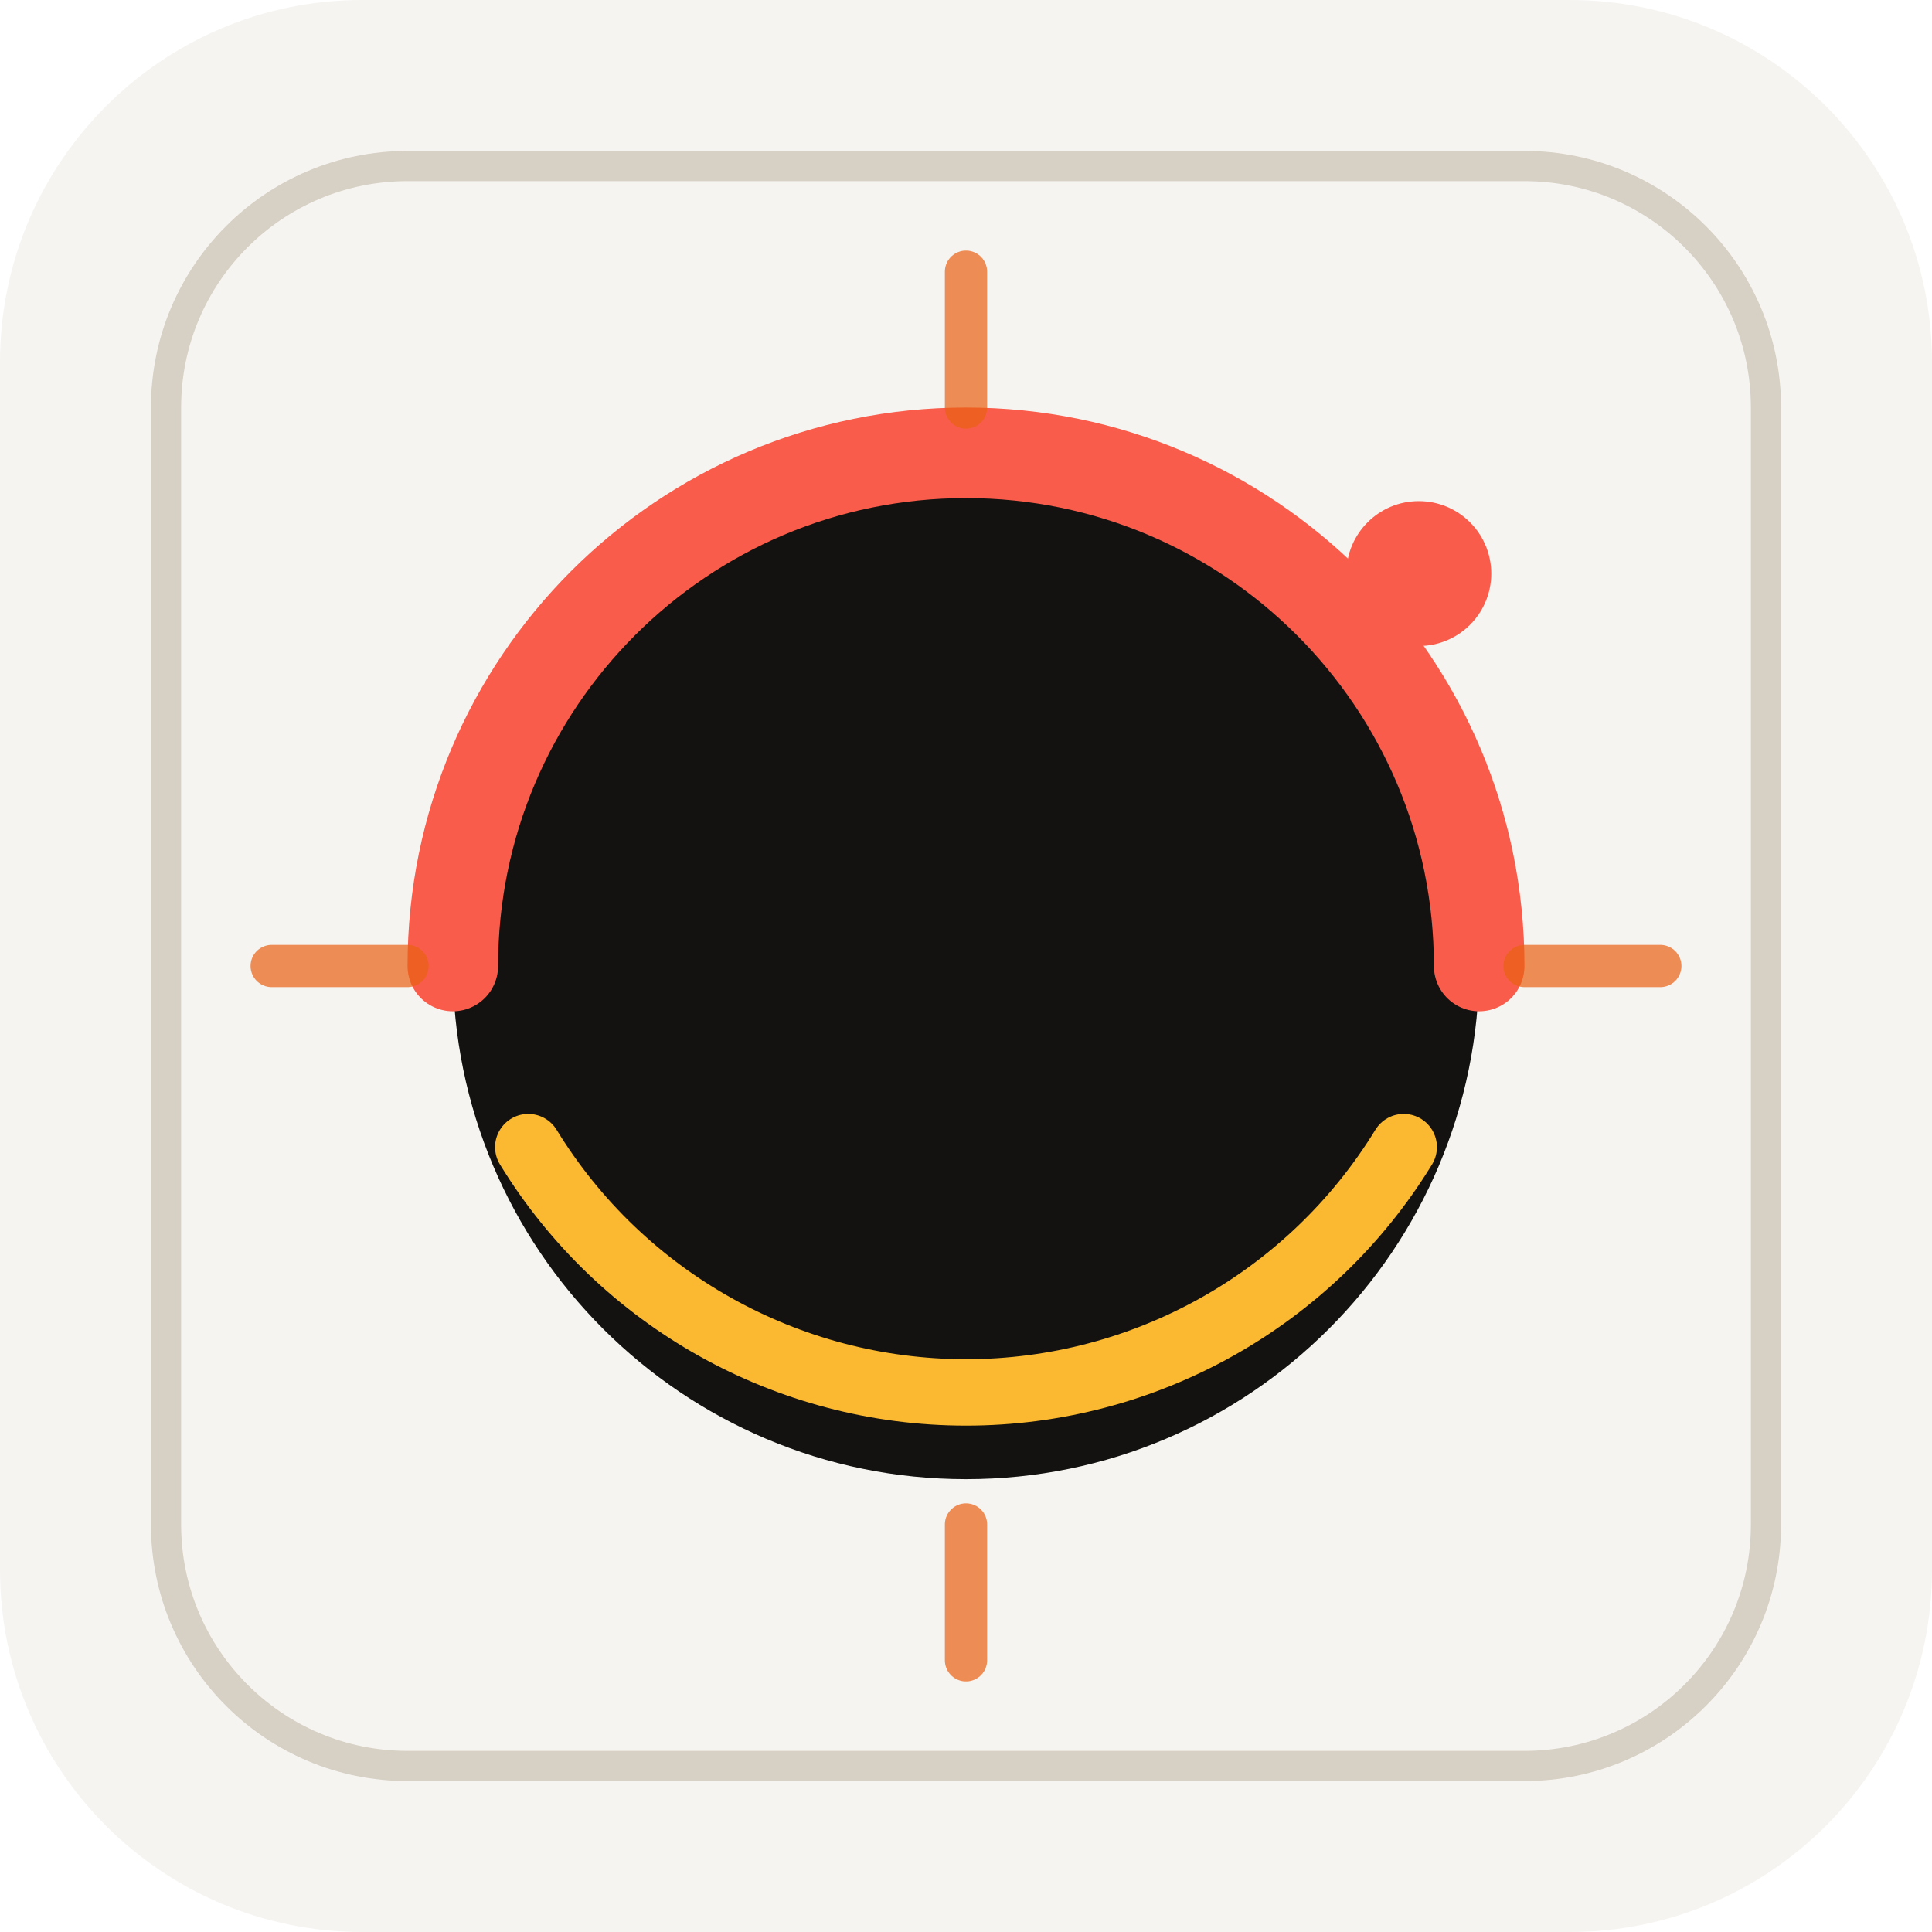
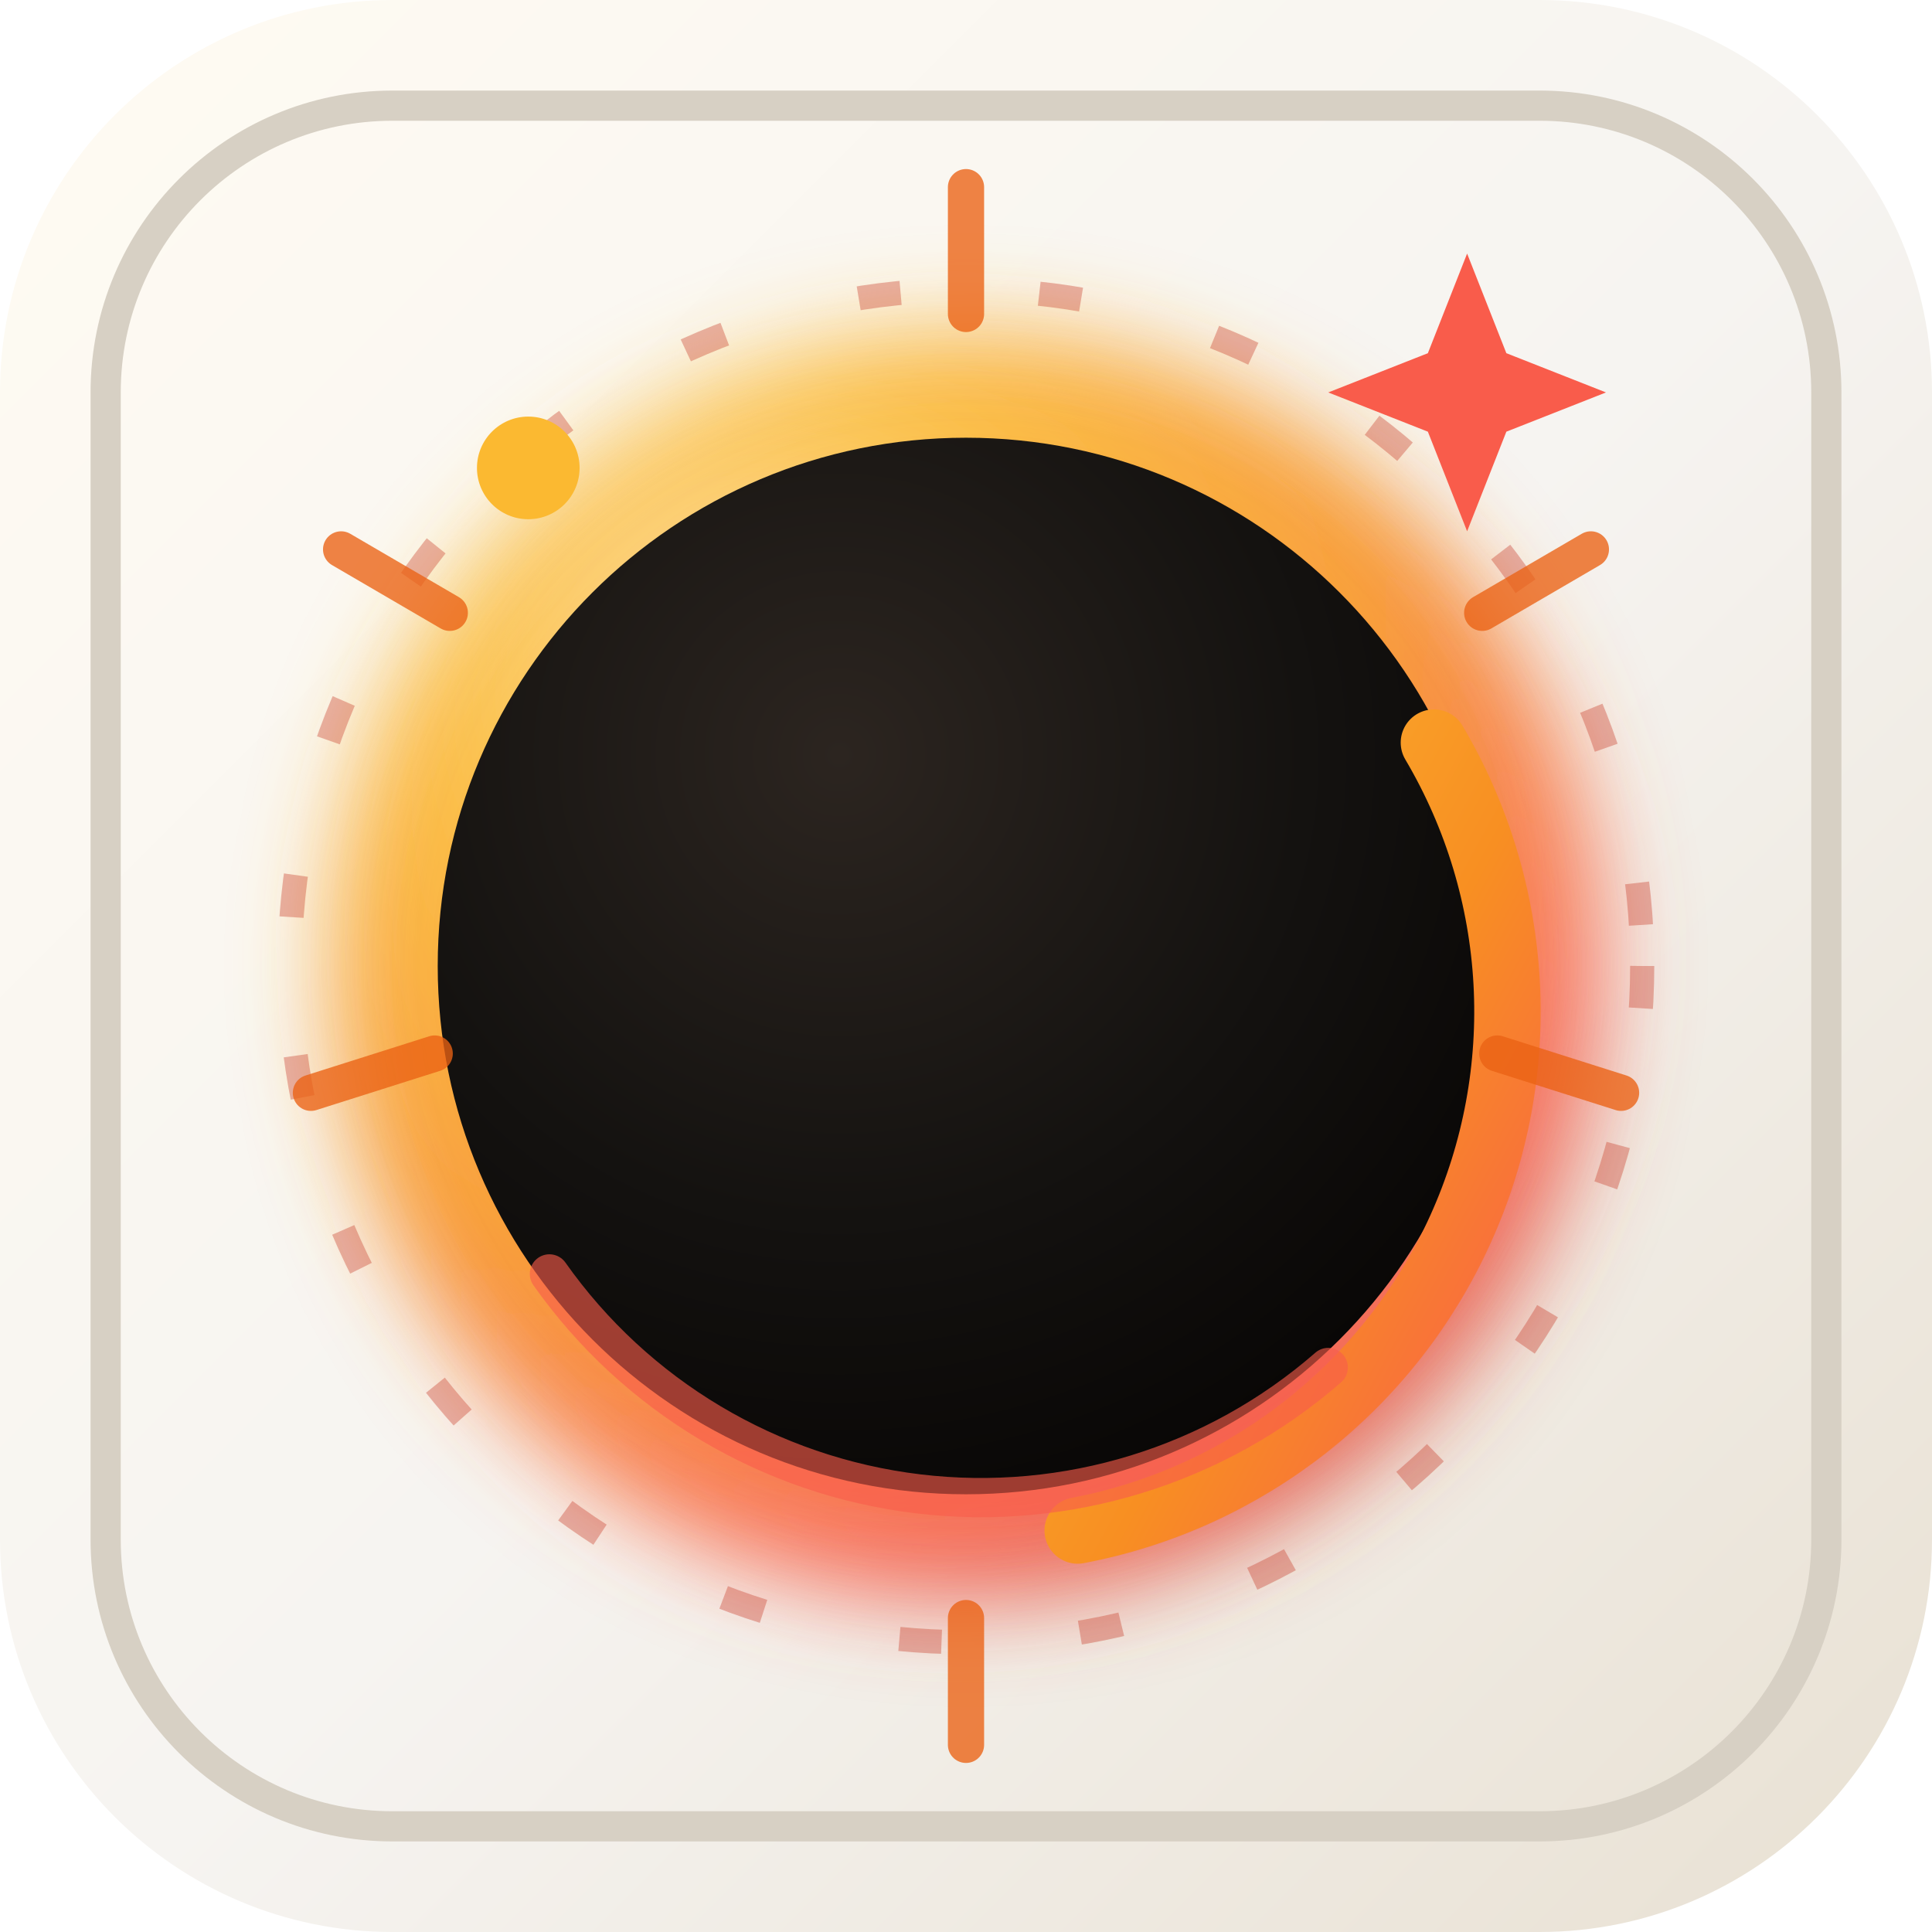
<svg xmlns="http://www.w3.org/2000/svg" viewBox="0 0 64 64" role="img" aria-label="Penumbra eclipse mark">
-   <rect width="64" height="64" rx="12" fill="#F6F4F1" />
-   <rect x="5.5" y="5.5" width="53" height="53" rx="8" fill="none" stroke="#D7D0C4" />
-   <circle cx="32" cy="32" r="17" fill="#141210" />
-   <path d="M15 32a17 17 0 0 1 34 0" fill="none" stroke="#F95C4B" stroke-width="3" stroke-linecap="round" />
-   <path d="M17.5 38a17 17 0 0 0 29 0" fill="none" stroke="#FBB931" stroke-width="2.2" stroke-linecap="round" />
-   <path d="M32 9v4.5M32 50.5V55M9 32h4.5M50.5 32H55" stroke="#EA6113" stroke-width="1.4" stroke-linecap="round" opacity=".7" />
-   <circle cx="47" cy="19" r="2.4" fill="#F95C4B" />
+   <defs>
+     <linearGradient id="plate" x1="0" y1="0" x2="1" y2="1">
+       <stop offset="0" stop-color="#FFFBF2" />
+       <stop offset=".52" stop-color="#F6F4F1" />
+       <stop offset="1" stop-color="#E8E0D2" />
+     </linearGradient>
+     <radialGradient id="corona" cx="34%" cy="28%" r="80%">
+       <stop offset="0" stop-color="#FFE3B3" />
+       <stop offset=".3" stop-color="#FBB931" />
+       <stop offset=".62" stop-color="#F88F22" />
+       <stop offset=".86" stop-color="#F95C4B" />
+       <stop offset="1" stop-color="#C9402C" />
+     </radialGradient>
+     <radialGradient id="moon" cx="38%" cy="30%" r="76%">
+       <stop offset="0" stop-color="#2C2520" />
+       <stop offset=".58" stop-color="#141210" />
+       <stop offset="1" stop-color="#080605" />
+     </radialGradient>
+     <linearGradient id="rim" x1="0" y1="0" x2="1" y2="1">
+       <stop offset="0" stop-color="#FBB931" />
+       <stop offset=".55" stop-color="#F88F22" />
+       <stop offset="1" stop-color="#F95C4B" />
+     </linearGradient>
+     <filter id="soft" x="-60%" y="-60%" width="220%" height="220%">
+       <feGaussianBlur stdDeviation="1.5" />
+     </filter>
+   </defs>
+   <rect width="64" height="64" rx="13" fill="url(#plate)" />
+   <rect x="3.5" y="3.5" width="57" height="57" rx="9.5" fill="none" stroke="#D7D0C4" />
+   <circle cx="32" cy="32" r="21" fill="url(#corona)" opacity=".88" filter="url(#soft)" />
+   <circle cx="32" cy="32" r="17.5" fill="url(#moon)" />
+   <path d="M47.5 24.6a17.5 17.5 0 0 1-11.8 26.1" fill="none" stroke="url(#rim)" stroke-width="2.2" stroke-linecap="round" />
+   <path d="M18.2 42.2a17.5 17.5 0 0 0 25.8 3.1" fill="none" stroke="#F95C4B" stroke-width="1.3" stroke-linecap="round" opacity=".62" />
+   <circle cx="32" cy="32" r="22.4" fill="none" stroke="#C9402C" stroke-width=".8" stroke-dasharray="1.4 4.6" opacity=".38" />
+   <g stroke="#EA6113" stroke-width="1.2" stroke-linecap="round" opacity=".78">
+     <path d="M32 6.2v4.2" />
+     <path d="M52.7 18.2l-3.6 2.1" />
+     <path d="M53.7 36.2l-4.1-1.3" />
+     <path d="M11.3 18.2l3.6 2.1" />
+     <path d="M10.3 36.2l4.1-1.3" />
+     <path d="M32 53.6v4.2" />
+   </g>
+   <path d="M48.6 8.4l1.3 3.3 3.3 1.3-3.3 1.3-1.3 3.3-1.3-3.3-3.3-1.3 3.3-1.3z" fill="#F95C4B" />
+   <circle cx="17.5" cy="15.5" r="1.7" fill="#FBB931" />
</svg>
